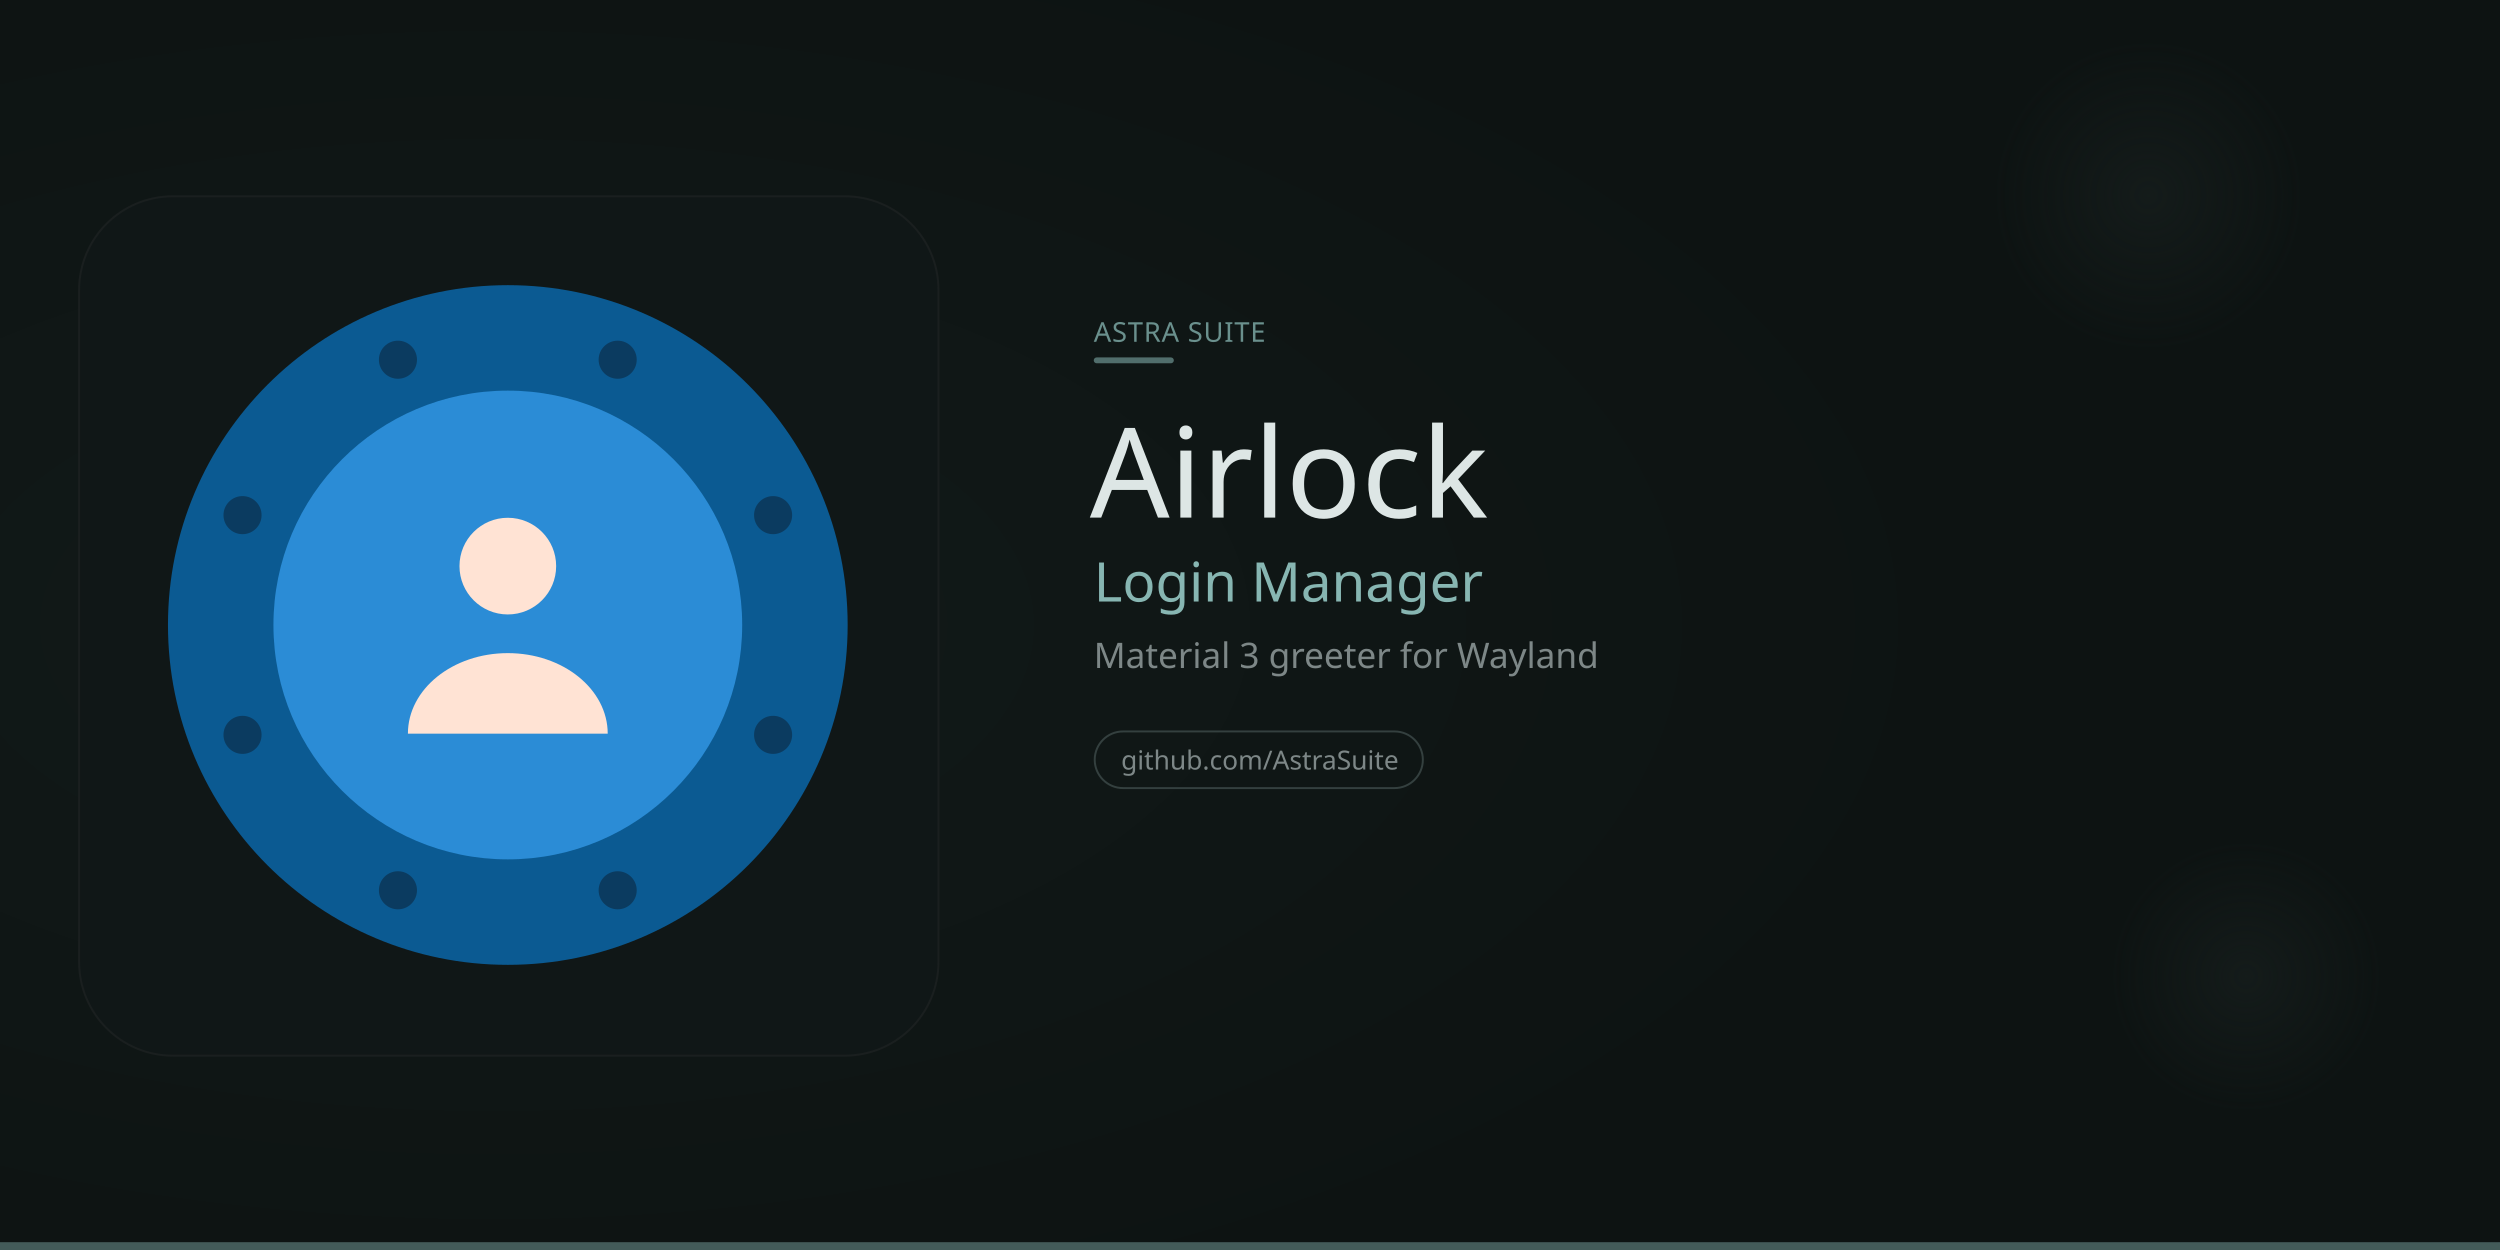
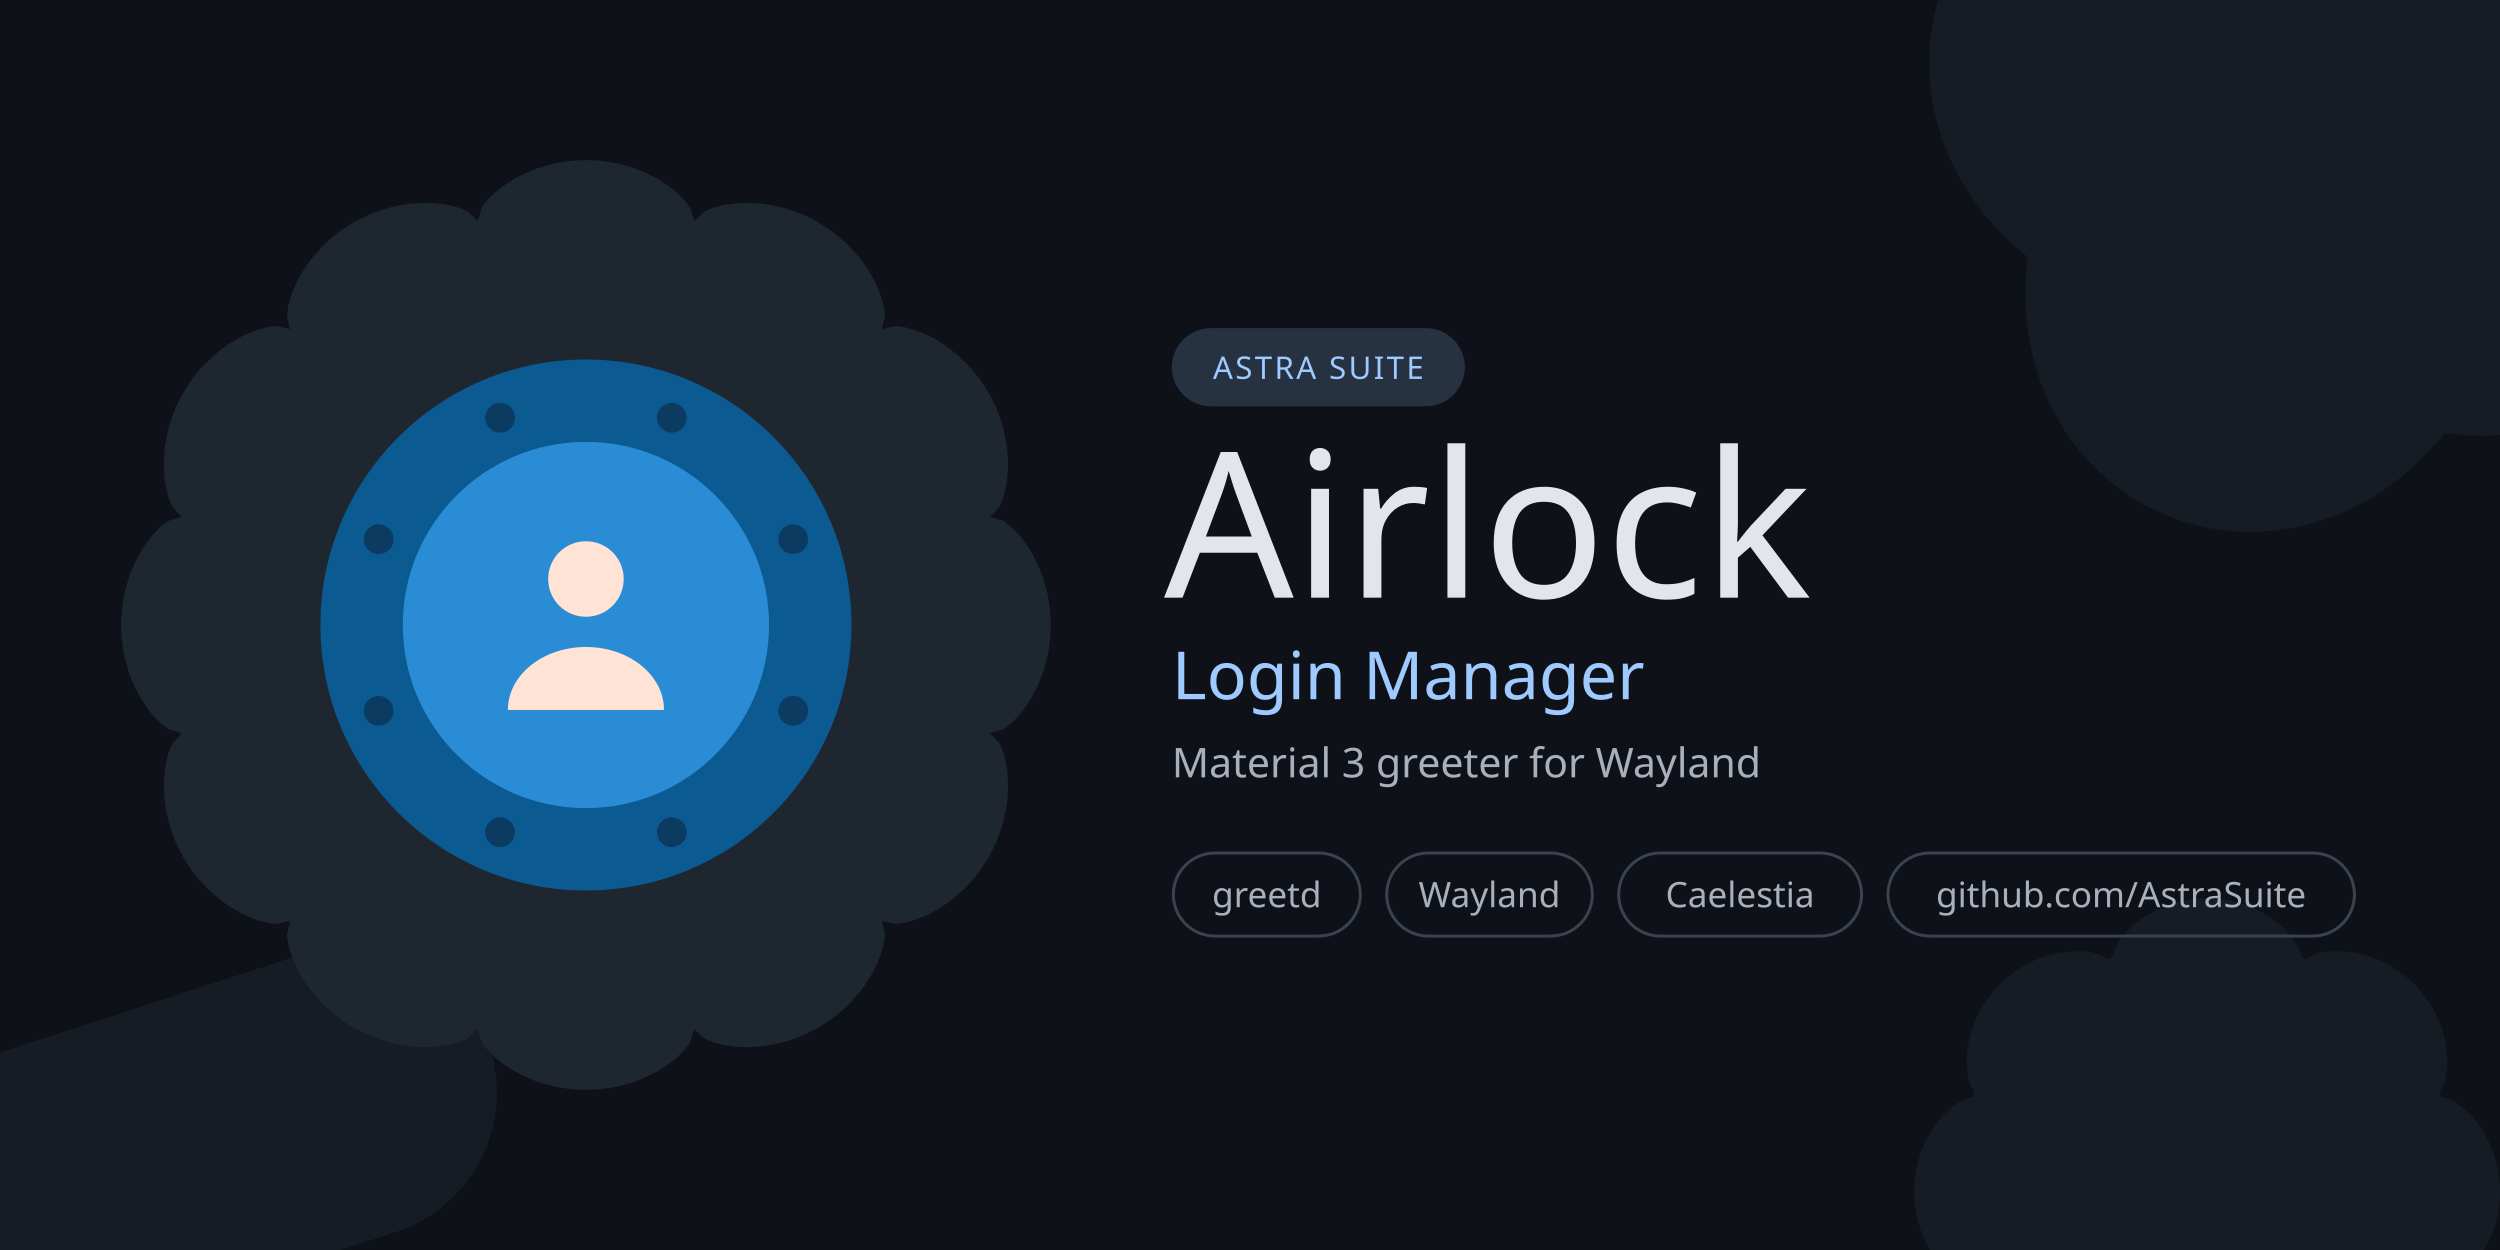
<svg xmlns="http://www.w3.org/2000/svg" width="1280" height="640" viewBox="0 0 1280 640">
-   <defs>
-     <radialGradient id="glow" cx="0.2" cy="0.5" r="0.6">
-       <stop offset="0" stop-color="#121A19" />
-       <stop offset="1" stop-color="#0D1312" />
-     </radialGradient>
-     <radialGradient id="orb" cx="0.5" cy="0.5" r="0.5">
-       <stop offset="0" stop-color="#1A2221" stop-opacity="0.55" />
-       <stop offset="1" stop-color="#1A2221" stop-opacity="0" />
-     </radialGradient>
-   </defs>
-   <rect width="1280" height="640" fill="url(#glow)" />
-   <circle cx="1100" cy="100" r="80" fill="url(#orb)" />
-   <circle cx="1150" cy="500" r="70" fill="url(#orb)" />
-   <rect y="636" width="1280" height="4" fill="#435B59" />
-   <rect x="40.5" y="100.5" width="440" height="440" rx="48" fill="#101717" stroke="#1A1F1F" />
-   <g transform="translate(68 128) scale(0.75)">
+   <rect width="1280" height="640" fill="#0E1218" />
+   <path d="M1383.4 151.8L1381.9 155.1L1380.3 158.4L1378.7 161.7L1376.8 164.9L1374.9 168.0L1372.9 171.1L1370.8 174.1L1368.6 177.0L1366.3 179.8L1363.9 182.6L1361.5 185.3L1358.9 187.9L1356.3 190.4L1353.6 192.9L1350.8 195.2L1347.9 197.5L1345.0 199.7L1342.0 201.8L1339.0 203.8L1335.9 205.6L1332.7 207.4L1329.5 209.1L1326.3 210.7L1323.0 212.2L1319.7 213.6L1316.3 214.9L1313.0 216.1L1309.6 217.2L1306.1 218.2L1302.7 219.1L1299.2 219.9L1295.8 220.6L1292.3 221.2L1288.9 221.7L1285.4 222.2L1281.9 222.5L1278.5 222.8L1275.0 222.9L1271.6 223.0L1268.2 223.0L1264.8 222.9L1261.5 222.7L1258.2 222.5L1254.8 222.2L1251.6 221.8L1249.5 224.3L1247.3 226.9L1245.1 229.4L1242.8 231.8L1240.5 234.2L1238.0 236.6L1235.5 238.9L1233.0 241.2L1230.3 243.5L1227.6 245.6L1224.8 247.7L1222.0 249.8L1219.1 251.7L1216.1 253.6L1213.0 255.5L1209.9 257.2L1206.8 258.9L1203.6 260.5L1200.3 262.0L1197.0 263.4L1193.7 264.7L1190.3 265.9L1186.8 267.0L1183.4 268.0L1179.9 268.9L1176.3 269.7L1172.8 270.4L1169.2 271.0L1165.6 271.5L1161.9 271.9L1158.3 272.1L1154.6 272.3L1151.0 272.3L1147.3 272.2L1143.7 272.0L1140.0 271.6L1136.4 271.2L1132.8 270.6L1129.2 269.9L1125.6 269.1L1122.1 268.2L1118.5 267.2L1115.1 266.1L1111.6 264.8L1108.2 263.4L1104.9 261.9L1101.6 260.3L1098.3 258.7L1095.1 256.8L1092.0 254.9L1088.9 252.9L1085.9 250.8L1083.0 248.6L1080.2 246.3L1077.4 243.9L1074.7 241.5L1072.1 238.9L1069.6 236.3L1067.1 233.6L1064.8 230.8L1062.5 227.9L1060.3 225.0L1058.2 222.0L1056.2 219.0L1054.4 215.9L1052.6 212.7L1050.9 209.5L1049.3 206.3L1047.8 203.0L1046.4 199.7L1045.1 196.3L1043.9 193.0L1042.8 189.6L1041.8 186.1L1040.9 182.7L1040.1 179.2L1039.4 175.8L1038.8 172.3L1038.3 168.9L1037.8 165.4L1037.5 161.9L1037.2 158.5L1037.1 155.0L1037.0 151.6L1037.0 148.2L1037.1 144.8L1037.3 141.5L1037.5 138.2L1037.8 134.8L1038.2 131.6L1035.7 129.5L1033.1 127.3L1030.6 125.1L1028.2 122.8L1025.8 120.5L1023.4 118.0L1021.1 115.5L1018.8 113.0L1016.5 110.3L1014.4 107.6L1012.3 104.8L1010.2 102.0L1008.3 99.1L1006.4 96.1L1004.5 93.0L1002.8 89.9L1001.1 86.8L999.5 83.6L998.0 80.3L996.6 77.0L995.3 73.7L994.1 70.3L993.0 66.8L992.0 63.4L991.1 59.9L990.3 56.3L989.6 52.8L989.0 49.2L988.5 45.6L988.1 41.9L987.9 38.3L987.7 34.6L987.7 31.0L987.8 27.3L988.0 23.7L988.4 20.0L988.8 16.4L989.4 12.8L990.1 9.2L990.9 5.6L991.8 2.1L992.8 -1.5L993.9 -4.9L995.2 -8.4L996.6 -11.8L998.1 -15.1L999.7 -18.4L1001.3 -21.7L1003.2 -24.9L1005.1 -28.0L1007.1 -31.1L1009.2 -34.1L1011.4 -37.0L1013.7 -39.8L1016.1 -42.6L1018.5 -45.3L1021.1 -47.9L1023.7 -50.4L1026.4 -52.9L1029.2 -55.2L1032.1 -57.5L1035.0 -59.7L1038.0 -61.8L1041.0 -63.8L1044.1 -65.6L1047.3 -67.4L1050.5 -69.1L1053.7 -70.7L1057.0 -72.2L1060.3 -73.6L1063.7 -74.9L1067.0 -76.1L1070.4 -77.2L1073.9 -78.2L1077.3 -79.1L1080.8 -79.9L1084.2 -80.6L1087.7 -81.2L1091.1 -81.7L1094.6 -82.2L1098.1 -82.5L1101.5 -82.8L1105.0 -82.9L1108.4 -83.0L1111.8 -83.0L1115.2 -82.9L1118.5 -82.7L1121.8 -82.5L1125.2 -82.2L1128.4 -81.8L1130.5 -84.3L1132.7 -86.9L1134.9 -89.4L1137.2 -91.8L1139.5 -94.2L1142.0 -96.6L1144.5 -98.9L1147.0 -101.2L1149.7 -103.5L1152.4 -105.6L1155.2 -107.7L1158.0 -109.8L1160.9 -111.7L1163.9 -113.6L1167.0 -115.5L1170.1 -117.2L1173.2 -118.9L1176.4 -120.5L1179.7 -122.0L1183.0 -123.4L1186.3 -124.7L1189.7 -125.9L1193.2 -127.0L1196.6 -128.0L1200.1 -128.9L1203.7 -129.7L1207.2 -130.4L1210.8 -131.0L1214.4 -131.5L1218.1 -131.9L1221.7 -132.1L1225.4 -132.3L1229.0 -132.3L1232.7 -132.2L1236.3 -132.0L1240.0 -131.6L1243.6 -131.2L1247.2 -130.6L1250.8 -129.9L1254.4 -129.1L1257.9 -128.2L1261.5 -127.2L1264.9 -126.1L1268.4 -124.8L1271.8 -123.4L1275.1 -121.9L1278.4 -120.3L1281.7 -118.7L1284.9 -116.8L1288.0 -114.9L1291.1 -112.9L1294.1 -110.8L1297.0 -108.6L1299.8 -106.3L1302.6 -103.9L1305.3 -101.5L1307.9 -98.9L1310.4 -96.3L1312.9 -93.6L1315.2 -90.8L1317.5 -87.9L1319.7 -85.0L1321.8 -82.0L1323.8 -79.0L1325.6 -75.9L1327.4 -72.7L1329.1 -69.5L1330.7 -66.3L1332.2 -63.0L1333.6 -59.7L1334.9 -56.3L1336.1 -53.0L1337.2 -49.6L1338.2 -46.1L1339.1 -42.7L1339.9 -39.2L1340.6 -35.8L1341.2 -32.3L1341.7 -28.9L1342.2 -25.4L1342.5 -21.9L1342.8 -18.5L1342.9 -15.0L1343.0 -11.6L1343.0 -8.2L1342.9 -4.8L1342.7 -1.5L1342.5 1.8L1342.2 5.2L1341.8 8.4L1344.3 10.5L1346.9 12.7L1349.4 14.9L1351.8 17.2L1354.2 19.5L1356.6 22.0L1358.9 24.5L1361.2 27.0L1363.5 29.7L1365.6 32.4L1367.7 35.2L1369.8 38.0L1371.7 40.9L1373.6 43.9L1375.5 47.0L1377.2 50.1L1378.9 53.2L1380.5 56.4L1382.0 59.7L1383.4 63.0L1384.7 66.3L1385.9 69.7L1387.0 73.2L1388.0 76.6L1388.9 80.1L1389.7 83.7L1390.4 87.2L1391.0 90.8L1391.5 94.4L1391.9 98.1L1392.1 101.7L1392.3 105.4L1392.3 109.0L1392.2 112.7L1392.0 116.3L1391.6 120.0L1391.2 123.6L1390.6 127.2L1389.9 130.8L1389.1 134.4L1388.2 137.9L1387.2 141.5L1386.1 144.9L1384.8 148.4Z" fill="#161C24" />
+   <path d="M1280.0 610.0L1279.9 612.6L1279.8 615.2L1279.5 617.8L1279.1 620.4L1278.6 623.0L1277.9 625.5L1277.2 628.1L1276.3 630.6L1275.3 633.0L1274.2 635.4L1273.0 637.8L1271.7 640.1L1270.3 642.4L1268.7 644.6L1267.0 646.7L1265.2 648.8L1263.2 650.7L1261.1 652.6L1258.8 654.4L1256.3 656.0L1253.4 657.4L1249.8 658.4L1248.9 660.5L1250.8 663.8L1251.8 666.8L1252.5 669.7L1252.8 672.6L1253.0 675.4L1253.0 678.2L1252.8 680.9L1252.5 683.6L1252.1 686.3L1251.5 688.9L1250.8 691.5L1250.0 694.0L1249.0 696.5L1248.0 698.9L1246.8 701.3L1245.6 703.6L1244.2 705.9L1242.8 708.0L1241.2 710.2L1239.6 712.2L1237.9 714.2L1236.1 716.1L1234.2 717.9L1232.2 719.6L1230.2 721.2L1228.0 722.8L1225.9 724.2L1223.6 725.6L1221.3 726.8L1218.9 728.0L1216.5 729.0L1214.0 730.0L1211.5 730.8L1208.9 731.5L1206.3 732.1L1203.6 732.5L1200.9 732.8L1198.2 733.0L1195.4 733.0L1192.6 732.8L1189.7 732.5L1186.8 731.8L1183.8 730.8L1180.5 728.9L1178.4 729.8L1177.4 733.4L1176.0 736.3L1174.4 738.8L1172.6 741.1L1170.7 743.2L1168.8 745.2L1166.7 747.0L1164.6 748.7L1162.4 750.3L1160.1 751.7L1157.8 753.0L1155.4 754.2L1153.0 755.3L1150.6 756.3L1148.1 757.2L1145.5 757.9L1143.0 758.6L1140.4 759.1L1137.8 759.5L1135.2 759.8L1132.6 759.9L1130.0 760.0L1127.4 759.9L1124.8 759.8L1122.2 759.5L1119.6 759.1L1117.0 758.6L1114.5 757.9L1111.9 757.2L1109.4 756.3L1107.0 755.3L1104.6 754.2L1102.2 753.0L1099.9 751.7L1097.6 750.3L1095.4 748.7L1093.3 747.0L1091.2 745.2L1089.3 743.2L1087.4 741.1L1085.6 738.8L1084.0 736.3L1082.6 733.4L1081.6 729.8L1079.5 728.9L1076.2 730.8L1073.2 731.8L1070.3 732.5L1067.4 732.8L1064.6 733.0L1061.8 733.0L1059.1 732.8L1056.4 732.5L1053.7 732.1L1051.1 731.5L1048.5 730.8L1046.0 730.0L1043.5 729.0L1041.1 728.0L1038.7 726.8L1036.4 725.6L1034.1 724.2L1032.0 722.8L1029.8 721.2L1027.8 719.6L1025.8 717.9L1023.9 716.1L1022.1 714.2L1020.4 712.2L1018.8 710.2L1017.2 708.0L1015.8 705.9L1014.4 703.6L1013.2 701.3L1012.0 698.9L1011.0 696.5L1010.0 694.0L1009.2 691.5L1008.5 688.9L1007.9 686.3L1007.5 683.6L1007.2 680.9L1007.0 678.2L1007.0 675.4L1007.2 672.6L1007.5 669.7L1008.2 666.8L1009.2 663.8L1011.1 660.5L1010.2 658.4L1006.6 657.4L1003.7 656.0L1001.2 654.4L998.9 652.6L996.8 650.7L994.8 648.8L993.0 646.7L991.3 644.6L989.7 642.4L988.3 640.1L987.0 637.8L985.8 635.4L984.7 633.0L983.7 630.6L982.8 628.1L982.1 625.5L981.4 623.0L980.9 620.4L980.5 617.8L980.2 615.2L980.1 612.6L980.0 610.0L980.1 607.4L980.2 604.8L980.5 602.2L980.9 599.6L981.4 597.0L982.1 594.5L982.8 591.9L983.7 589.4L984.7 587.0L985.8 584.6L987.0 582.2L988.3 579.9L989.7 577.6L991.3 575.4L993.0 573.3L994.8 571.2L996.8 569.3L998.9 567.4L1001.2 565.6L1003.7 564.0L1006.6 562.6L1010.2 561.6L1011.1 559.5L1009.2 556.2L1008.2 553.2L1007.5 550.3L1007.2 547.4L1007.0 544.6L1007.0 541.8L1007.2 539.1L1007.5 536.4L1007.9 533.7L1008.5 531.1L1009.2 528.5L1010.0 526.0L1011.0 523.5L1012.0 521.1L1013.2 518.7L1014.4 516.4L1015.8 514.1L1017.2 512.0L1018.8 509.8L1020.4 507.8L1022.1 505.8L1023.9 503.9L1025.8 502.1L1027.8 500.4L1029.8 498.8L1032.0 497.2L1034.1 495.8L1036.4 494.4L1038.7 493.2L1041.1 492.0L1043.5 491.0L1046.0 490.0L1048.5 489.2L1051.1 488.5L1053.7 487.9L1056.4 487.5L1059.1 487.2L1061.8 487.0L1064.6 487.0L1067.4 487.2L1070.3 487.5L1073.2 488.2L1076.2 489.2L1079.5 491.1L1081.6 490.2L1082.6 486.6L1084.0 483.7L1085.6 481.2L1087.4 478.9L1089.3 476.8L1091.2 474.8L1093.3 473.0L1095.4 471.3L1097.6 469.7L1099.9 468.3L1102.2 467.0L1104.6 465.8L1107.0 464.7L1109.4 463.7L1111.9 462.8L1114.5 462.1L1117.0 461.4L1119.6 460.9L1122.2 460.5L1124.8 460.2L1127.4 460.1L1130.0 460.0L1132.6 460.1L1135.2 460.2L1137.8 460.5L1140.4 460.9L1143.0 461.4L1145.5 462.1L1148.1 462.8L1150.6 463.7L1153.0 464.7L1155.4 465.8L1157.8 467.0L1160.1 468.3L1162.4 469.7L1164.6 471.3L1166.7 473.0L1168.8 474.8L1170.7 476.8L1172.6 478.9L1174.4 481.2L1176.0 483.7L1177.4 486.6L1178.4 490.2L1180.5 491.1L1183.8 489.2L1186.8 488.2L1189.7 487.5L1192.6 487.2L1195.4 487.0L1198.2 487.0L1200.9 487.2L1203.6 487.5L1206.3 487.9L1208.9 488.5L1211.5 489.2L1214.0 490.0L1216.5 491.0L1218.9 492.0L1221.3 493.2L1223.6 494.4L1225.9 495.8L1228.0 497.2L1230.2 498.8L1232.2 500.4L1234.2 502.1L1236.1 503.9L1237.9 505.8L1239.6 507.8L1241.2 509.8L1242.8 512.0L1244.2 514.1L1245.6 516.4L1246.8 518.7L1248.0 521.1L1249.0 523.5L1250.0 526.0L1250.8 528.5L1251.5 531.1L1252.1 533.7L1252.5 536.4L1252.8 539.1L1253.0 541.8L1253.0 544.6L1252.8 547.4L1252.5 550.3L1251.8 553.2L1250.8 556.2L1248.9 559.5L1249.8 561.6L1253.4 562.6L1256.3 564.0L1258.8 565.6L1261.1 567.4L1263.2 569.3L1265.2 571.2L1267.0 573.3L1268.7 575.4L1270.3 577.6L1271.7 579.9L1273.0 582.2L1274.2 584.6L1275.3 587.0L1276.3 589.4L1277.2 591.9L1277.9 594.5L1278.6 597.0L1279.1 599.6L1279.5 602.2L1279.8 604.8L1279.9 607.4Z" fill="#161C24" />
+   <path d="M-45.0 520H185.0A75.0 75.0 0 0 1 185.0 670H-45.0A75.0 75.0 0 0 1 -45.0 520Z" fill="#161C24" transform="rotate(-18 70 595)" />
+   <path d="M538.0 320.0L537.9 324.2L537.5 328.3L537.0 332.4L536.2 336.5L535.1 340.6L533.9 344.6L532.4 348.5L530.6 352.4L528.7 356.2L526.4 359.9L523.9 363.5L521.0 367.0L517.7 370.3L513.8 373.3L506.9 375.4L511.8 380.7L513.7 385.3L514.9 389.8L515.6 394.3L516.0 398.6L516.1 403.0L515.9 407.2L515.5 411.5L514.8 415.6L513.9 419.8L512.8 423.8L511.4 427.7L509.9 431.6L508.1 435.3L506.1 439.0L503.9 442.5L501.6 446.0L499.0 449.2L496.3 452.4L493.3 455.4L490.2 458.2L487.0 460.9L483.5 463.4L479.9 465.7L476.1 467.8L472.1 469.6L467.9 471.2L463.4 472.4L458.5 473.1L451.5 471.5L453.1 478.5L452.4 483.4L451.2 487.9L449.6 492.1L447.8 496.1L445.7 499.9L443.4 503.5L440.9 507.0L438.2 510.2L435.4 513.3L432.4 516.3L429.2 519.0L426.0 521.6L422.5 523.9L419.0 526.1L415.3 528.1L411.6 529.9L407.7 531.4L403.8 532.8L399.8 533.9L395.6 534.8L391.5 535.5L387.2 535.9L383.0 536.1L378.6 536.0L374.3 535.6L369.8 534.9L365.3 533.7L360.7 531.8L355.4 526.9L353.3 533.8L350.3 537.7L347.0 541.0L343.5 543.9L339.9 546.4L336.2 548.7L332.4 550.6L328.5 552.4L324.6 553.9L320.6 555.1L316.5 556.2L312.4 557.0L308.3 557.5L304.2 557.9L300.0 558.0L295.8 557.9L291.7 557.5L287.6 557.0L283.5 556.2L279.4 555.1L275.4 553.9L271.5 552.4L267.6 550.6L263.8 548.7L260.1 546.4L256.5 543.9L253.0 541.0L249.7 537.7L246.7 533.8L244.6 526.9L239.3 531.8L234.7 533.7L230.2 534.9L225.7 535.6L221.4 536.0L217.0 536.1L212.8 535.9L208.5 535.5L204.4 534.8L200.2 533.9L196.2 532.8L192.3 531.4L188.4 529.9L184.7 528.1L181.0 526.1L177.5 523.9L174.0 521.6L170.8 519.0L167.6 516.3L164.6 513.3L161.8 510.2L159.1 507.0L156.6 503.5L154.3 499.9L152.2 496.1L150.4 492.1L148.8 487.9L147.6 483.4L146.9 478.5L148.5 471.5L141.5 473.1L136.6 472.4L132.1 471.2L127.9 469.6L123.9 467.8L120.1 465.7L116.5 463.4L113.0 460.9L109.8 458.2L106.7 455.4L103.7 452.4L101.0 449.2L98.4 446.0L96.1 442.5L93.9 439.0L91.9 435.3L90.1 431.6L88.6 427.7L87.2 423.8L86.1 419.8L85.2 415.6L84.5 411.5L84.1 407.2L83.9 403.0L84.0 398.6L84.4 394.3L85.1 389.8L86.3 385.3L88.2 380.7L93.1 375.4L86.2 373.3L82.3 370.3L79.0 367.0L76.1 363.5L73.6 359.9L71.3 356.2L69.4 352.4L67.6 348.5L66.1 344.6L64.9 340.6L63.8 336.5L63.0 332.4L62.5 328.3L62.1 324.2L62.0 320.0L62.1 315.8L62.5 311.7L63.0 307.6L63.8 303.5L64.9 299.4L66.1 295.4L67.6 291.5L69.4 287.6L71.3 283.8L73.6 280.1L76.1 276.5L79.0 273.0L82.3 269.7L86.2 266.7L93.1 264.6L88.2 259.3L86.3 254.7L85.1 250.2L84.4 245.7L84.0 241.4L83.9 237.0L84.1 232.8L84.5 228.5L85.2 224.4L86.1 220.2L87.2 216.2L88.6 212.3L90.1 208.4L91.9 204.7L93.9 201.0L96.1 197.5L98.4 194.0L101.0 190.8L103.7 187.6L106.7 184.6L109.8 181.8L113.0 179.1L116.5 176.6L120.1 174.3L123.9 172.2L127.9 170.4L132.1 168.8L136.6 167.6L141.5 166.9L148.5 168.5L146.9 161.5L147.6 156.6L148.8 152.1L150.4 147.9L152.2 143.9L154.3 140.1L156.6 136.5L159.1 133.0L161.8 129.8L164.6 126.7L167.6 123.7L170.8 121.0L174.0 118.4L177.5 116.1L181.0 113.9L184.7 111.9L188.4 110.1L192.3 108.6L196.2 107.2L200.2 106.1L204.4 105.2L208.5 104.5L212.8 104.1L217.0 103.9L221.4 104.0L225.7 104.4L230.2 105.1L234.7 106.3L239.3 108.2L244.6 113.1L246.7 106.2L249.7 102.3L253.0 99.0L256.5 96.1L260.1 93.6L263.8 91.3L267.6 89.4L271.5 87.6L275.4 86.1L279.4 84.9L283.5 83.8L287.6 83.0L291.7 82.5L295.8 82.1L300.0 82.0L304.2 82.1L308.3 82.5L312.4 83.0L316.5 83.8L320.6 84.9L324.6 86.1L328.5 87.6L332.4 89.4L336.2 91.3L339.9 93.6L343.5 96.1L347.0 99.0L350.3 102.3L353.3 106.2L355.4 113.1L360.7 108.2L365.3 106.3L369.8 105.1L374.3 104.4L378.6 104.0L383.0 103.9L387.2 104.1L391.5 104.5L395.6 105.2L399.8 106.1L403.8 107.2L407.7 108.6L411.6 110.1L415.3 111.9L419.0 113.9L422.5 116.1L426.0 118.4L429.2 121.0L432.4 123.7L435.4 126.7L438.2 129.8L440.9 133.0L443.4 136.5L445.7 140.1L447.8 143.9L449.6 147.9L451.2 152.1L452.4 156.6L453.1 161.5L451.5 168.5L458.5 166.9L463.4 167.6L467.9 168.8L472.1 170.4L476.1 172.2L479.9 174.3L483.5 176.6L487.0 179.1L490.2 181.8L493.3 184.6L496.3 187.6L499.0 190.8L501.6 194.0L503.9 197.5L506.1 201.0L508.1 204.7L509.9 208.4L511.4 212.3L512.8 216.2L513.9 220.2L514.8 224.4L515.5 228.5L515.9 232.8L516.1 237.0L516.0 241.4L515.6 245.7L514.9 250.2L513.7 254.7L511.8 259.3L506.9 264.6L513.8 266.7L517.7 269.7L521.0 273.0L523.9 276.5L526.4 280.1L528.7 283.8L530.6 287.6L532.4 291.5L533.9 295.4L535.1 299.4L536.2 303.5L537.0 307.6L537.5 311.7L537.9 315.8Z" fill="#1E2630" />
+   <svg x="150" y="170" width="300" height="300" viewBox="0 0 512 512">
    <circle cx="256" cy="256" r="232" fill="#0B5A92" />
    <g fill="#0B3B60">
      <circle cx="437.1" cy="331.0" r="13" />
      <circle cx="331.0" cy="437.1" r="13" />
      <circle cx="181.0" cy="437.1" r="13" />
      <circle cx="74.9" cy="331.0" r="13" />
      <circle cx="74.9" cy="181.0" r="13" />
      <circle cx="181.0" cy="74.9" r="13" />
      <circle cx="331.0" cy="74.9" r="13" />
      <circle cx="437.1" cy="181.0" r="13" />
    </g>
    <circle cx="256" cy="256" r="160" fill="#2B8CD6" />
    <circle cx="256" cy="215.8" r="33" fill="#FFE3D4" />
    <path d="M187.8 330.2a68.2 55 0 0 1 136.4 0Z" fill="#FFE3D4" />
-   </g>
+   </svg>
  <g font-family="Google Sans Flex, Google Sans, sans-serif">
-     <text x="560" y="175" font-size="14" letter-spacing="0.4" fill="#6A908D">ASTRA SUITE</text>
-     <rect x="560" y="183" width="41" height="3" rx="1.5" fill="#516E6C" />
-     <text x="558" y="265" font-size="64" fill="#DDE6E5">Airlock</text>
-     <text x="560" y="308" font-size="28" fill="#87B6B2">Login Manager</text>
-     <text x="560" y="342" font-size="18" fill="#7D8787">Material 3 greeter for Wayland</text>
-     <rect x="560.5" y="374.5" width="168" height="29" rx="14.5" fill="none" stroke="#34403F" />
-     <text x="574" y="394" font-size="13.5" fill="#7D8787">github.com/AstraSuite</text>
+     <path d="M620.0 168H730.0A20.0 20.0 0 0 1 730.0 208H620.0A20.0 20.0 0 0 1 620.0 168Z" fill="#263241" />
+     <text x="675" y="194" font-size="16" letter-spacing="1.2" fill="#9ECAFF" text-anchor="middle">ASTRA SUITE</text>
+     <text x="596" y="306" font-size="104" fill="#E2E6EC">Airlock</text>
+     <text x="600" y="358" font-size="34" fill="#9ECAFF">Login Manager</text>
+     <text x="600" y="398" font-size="21" fill="#A8B0BC">Material 3 greeter for Wayland</text>
+     <path d="M622.0 436.75H675.24A21.25 21.25 0 0 1 675.24 479.25H622.0A21.25 21.25 0 0 1 622.0 436.75Z" fill="none" stroke="#3A4350" stroke-width="1.5" />
+     <text x="648.6" y="464.5" font-size="18" fill="#A8B0BC" text-anchor="middle">greetd</text>
+     <path d="M731.24 436.75H794.02A21.25 21.25 0 0 1 794.02 479.25H731.24A21.25 21.25 0 0 1 731.24 436.75Z" fill="none" stroke="#3A4350" stroke-width="1.5" />
+     <text x="762.6" y="464.5" font-size="18" fill="#A8B0BC" text-anchor="middle">Wayland</text>
+     <path d="M850.02 436.75H931.88A21.25 21.25 0 0 1 931.88 479.25H850.02A21.25 21.25 0 0 1 850.02 436.75Z" fill="none" stroke="#3A4350" stroke-width="1.5" />
+     <text x="890.9" y="464.5" font-size="18" fill="#A8B0BC" text-anchor="middle">Caelestia</text>
+     <path d="M987.88 436.75H1184.22A21.25 21.25 0 0 1 1184.22 479.25H987.88A21.25 21.25 0 0 1 987.88 436.75Z" fill="none" stroke="#3A4350" stroke-width="1.5" />
+     <text x="1086.0" y="464.5" font-size="18" fill="#A8B0BC" text-anchor="middle">github.com/AstraSuite</text>
  </g>
</svg>
